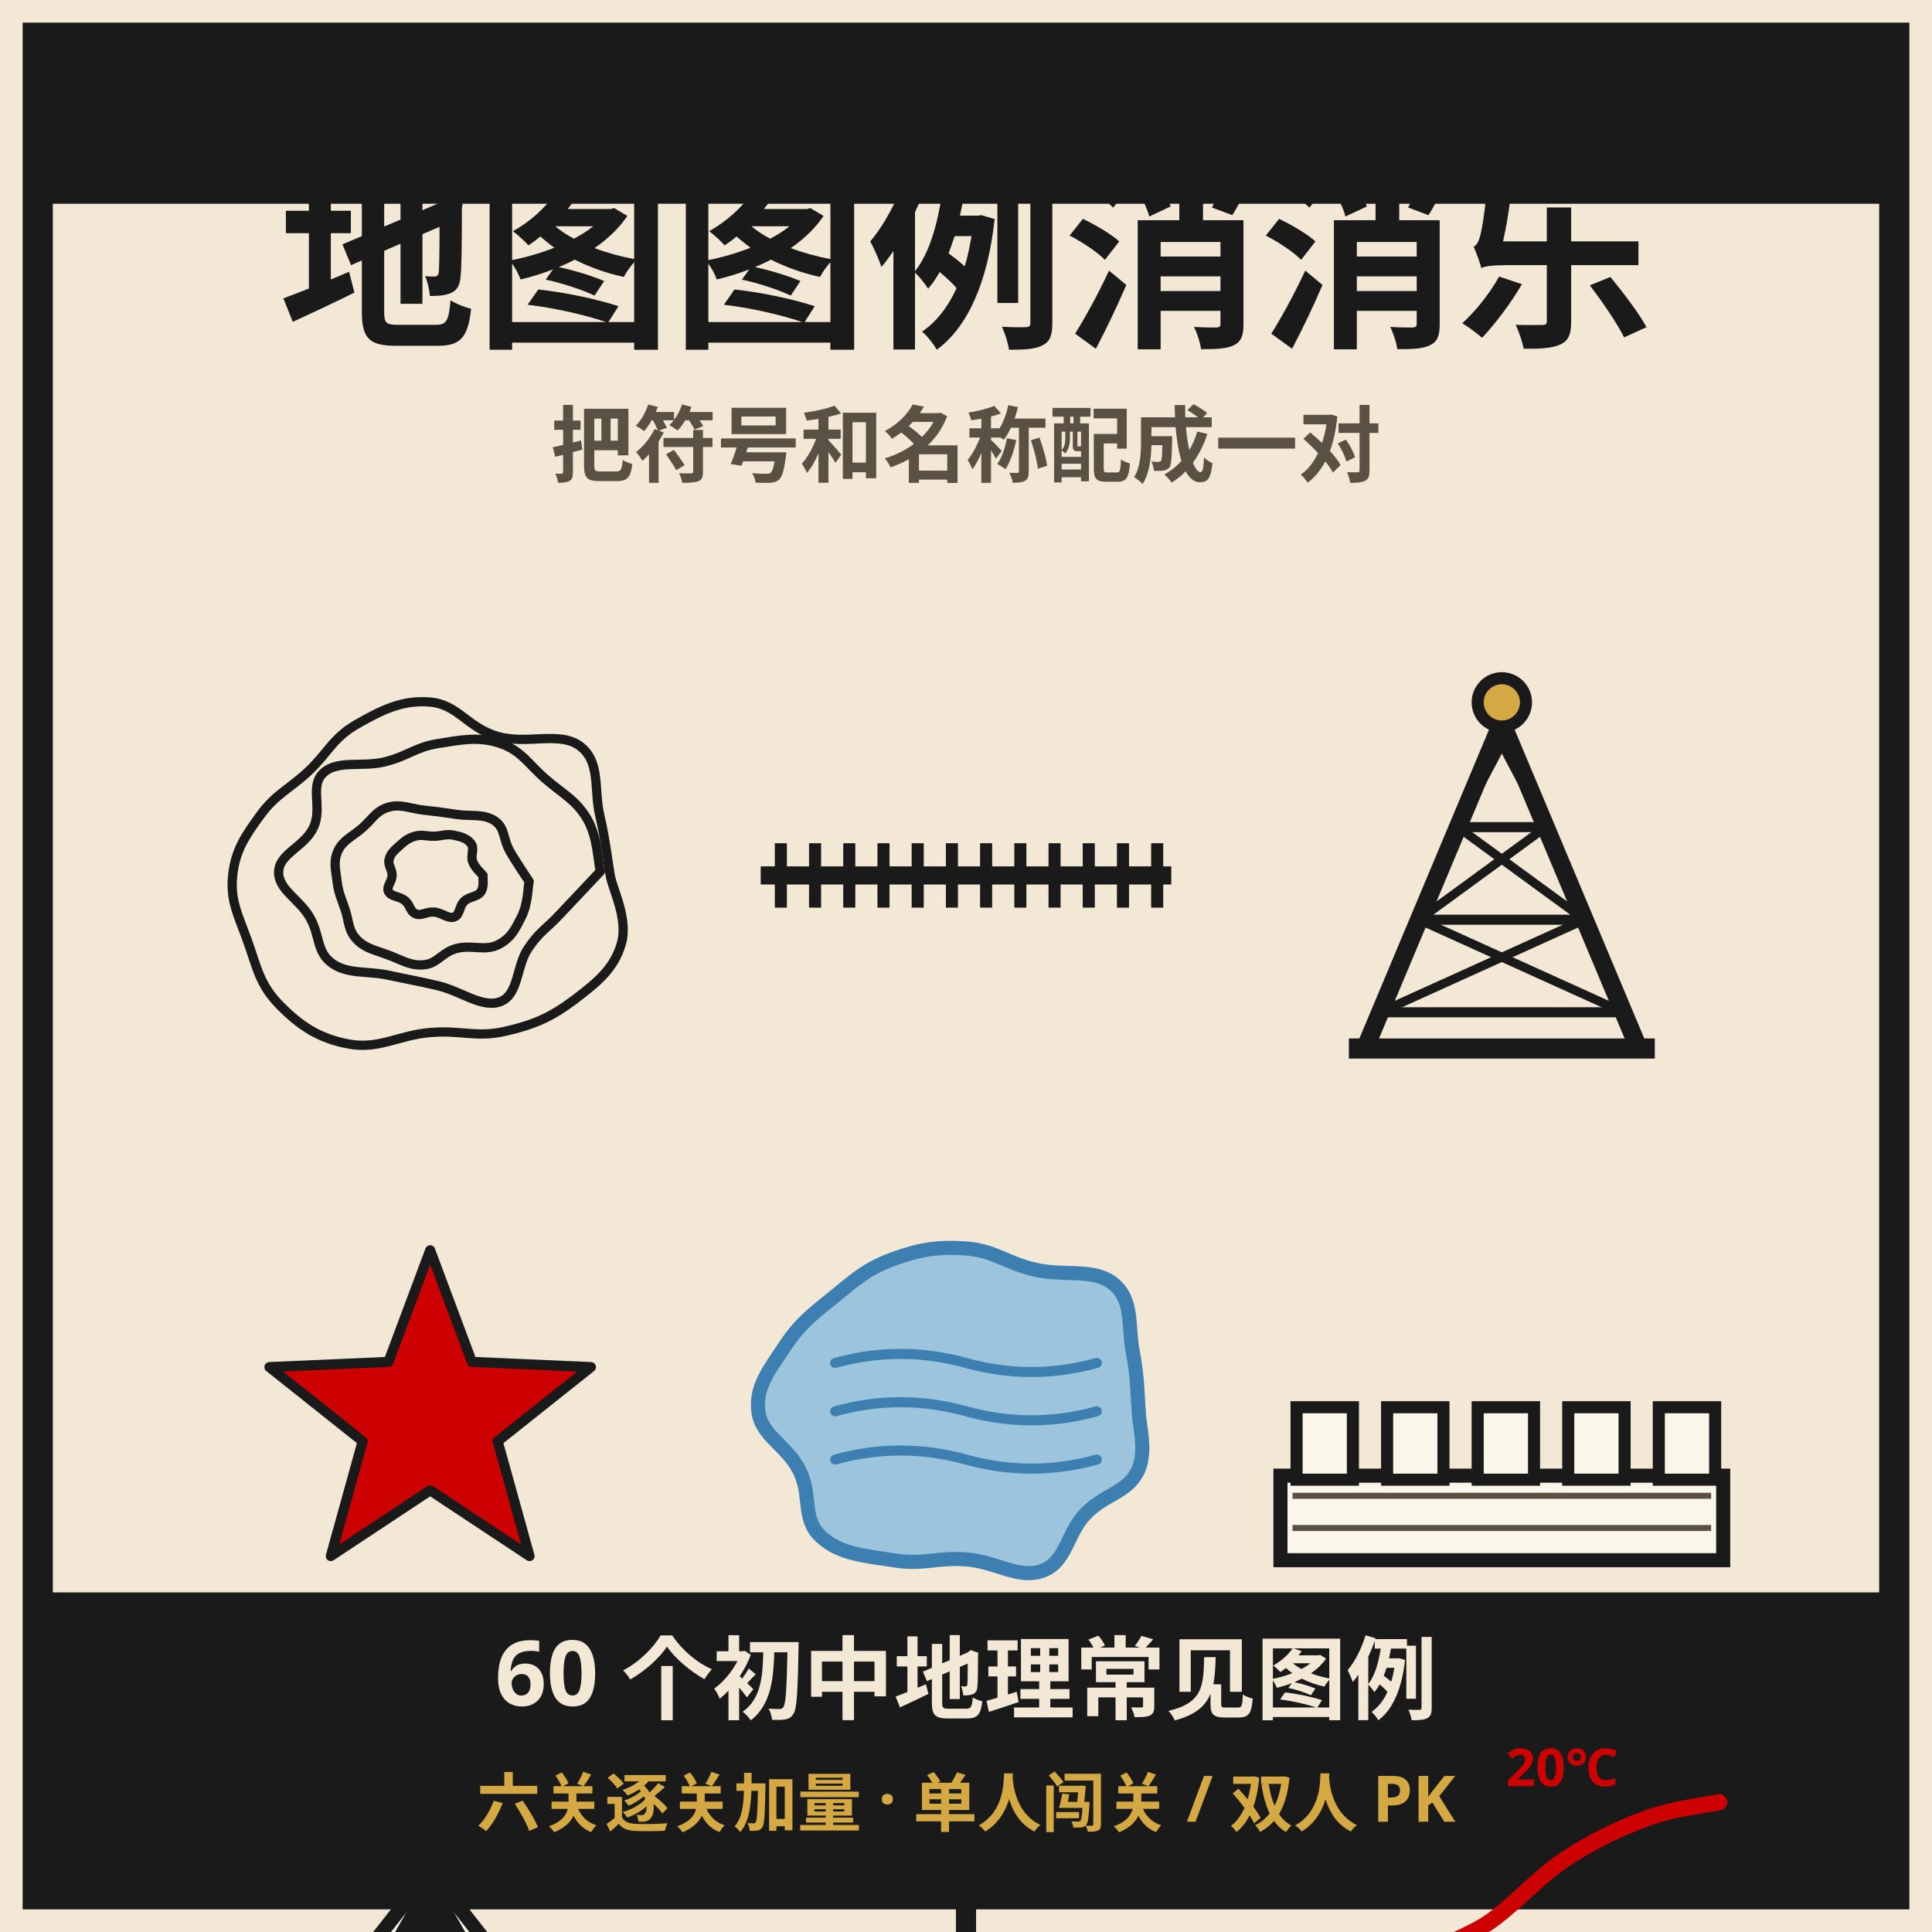
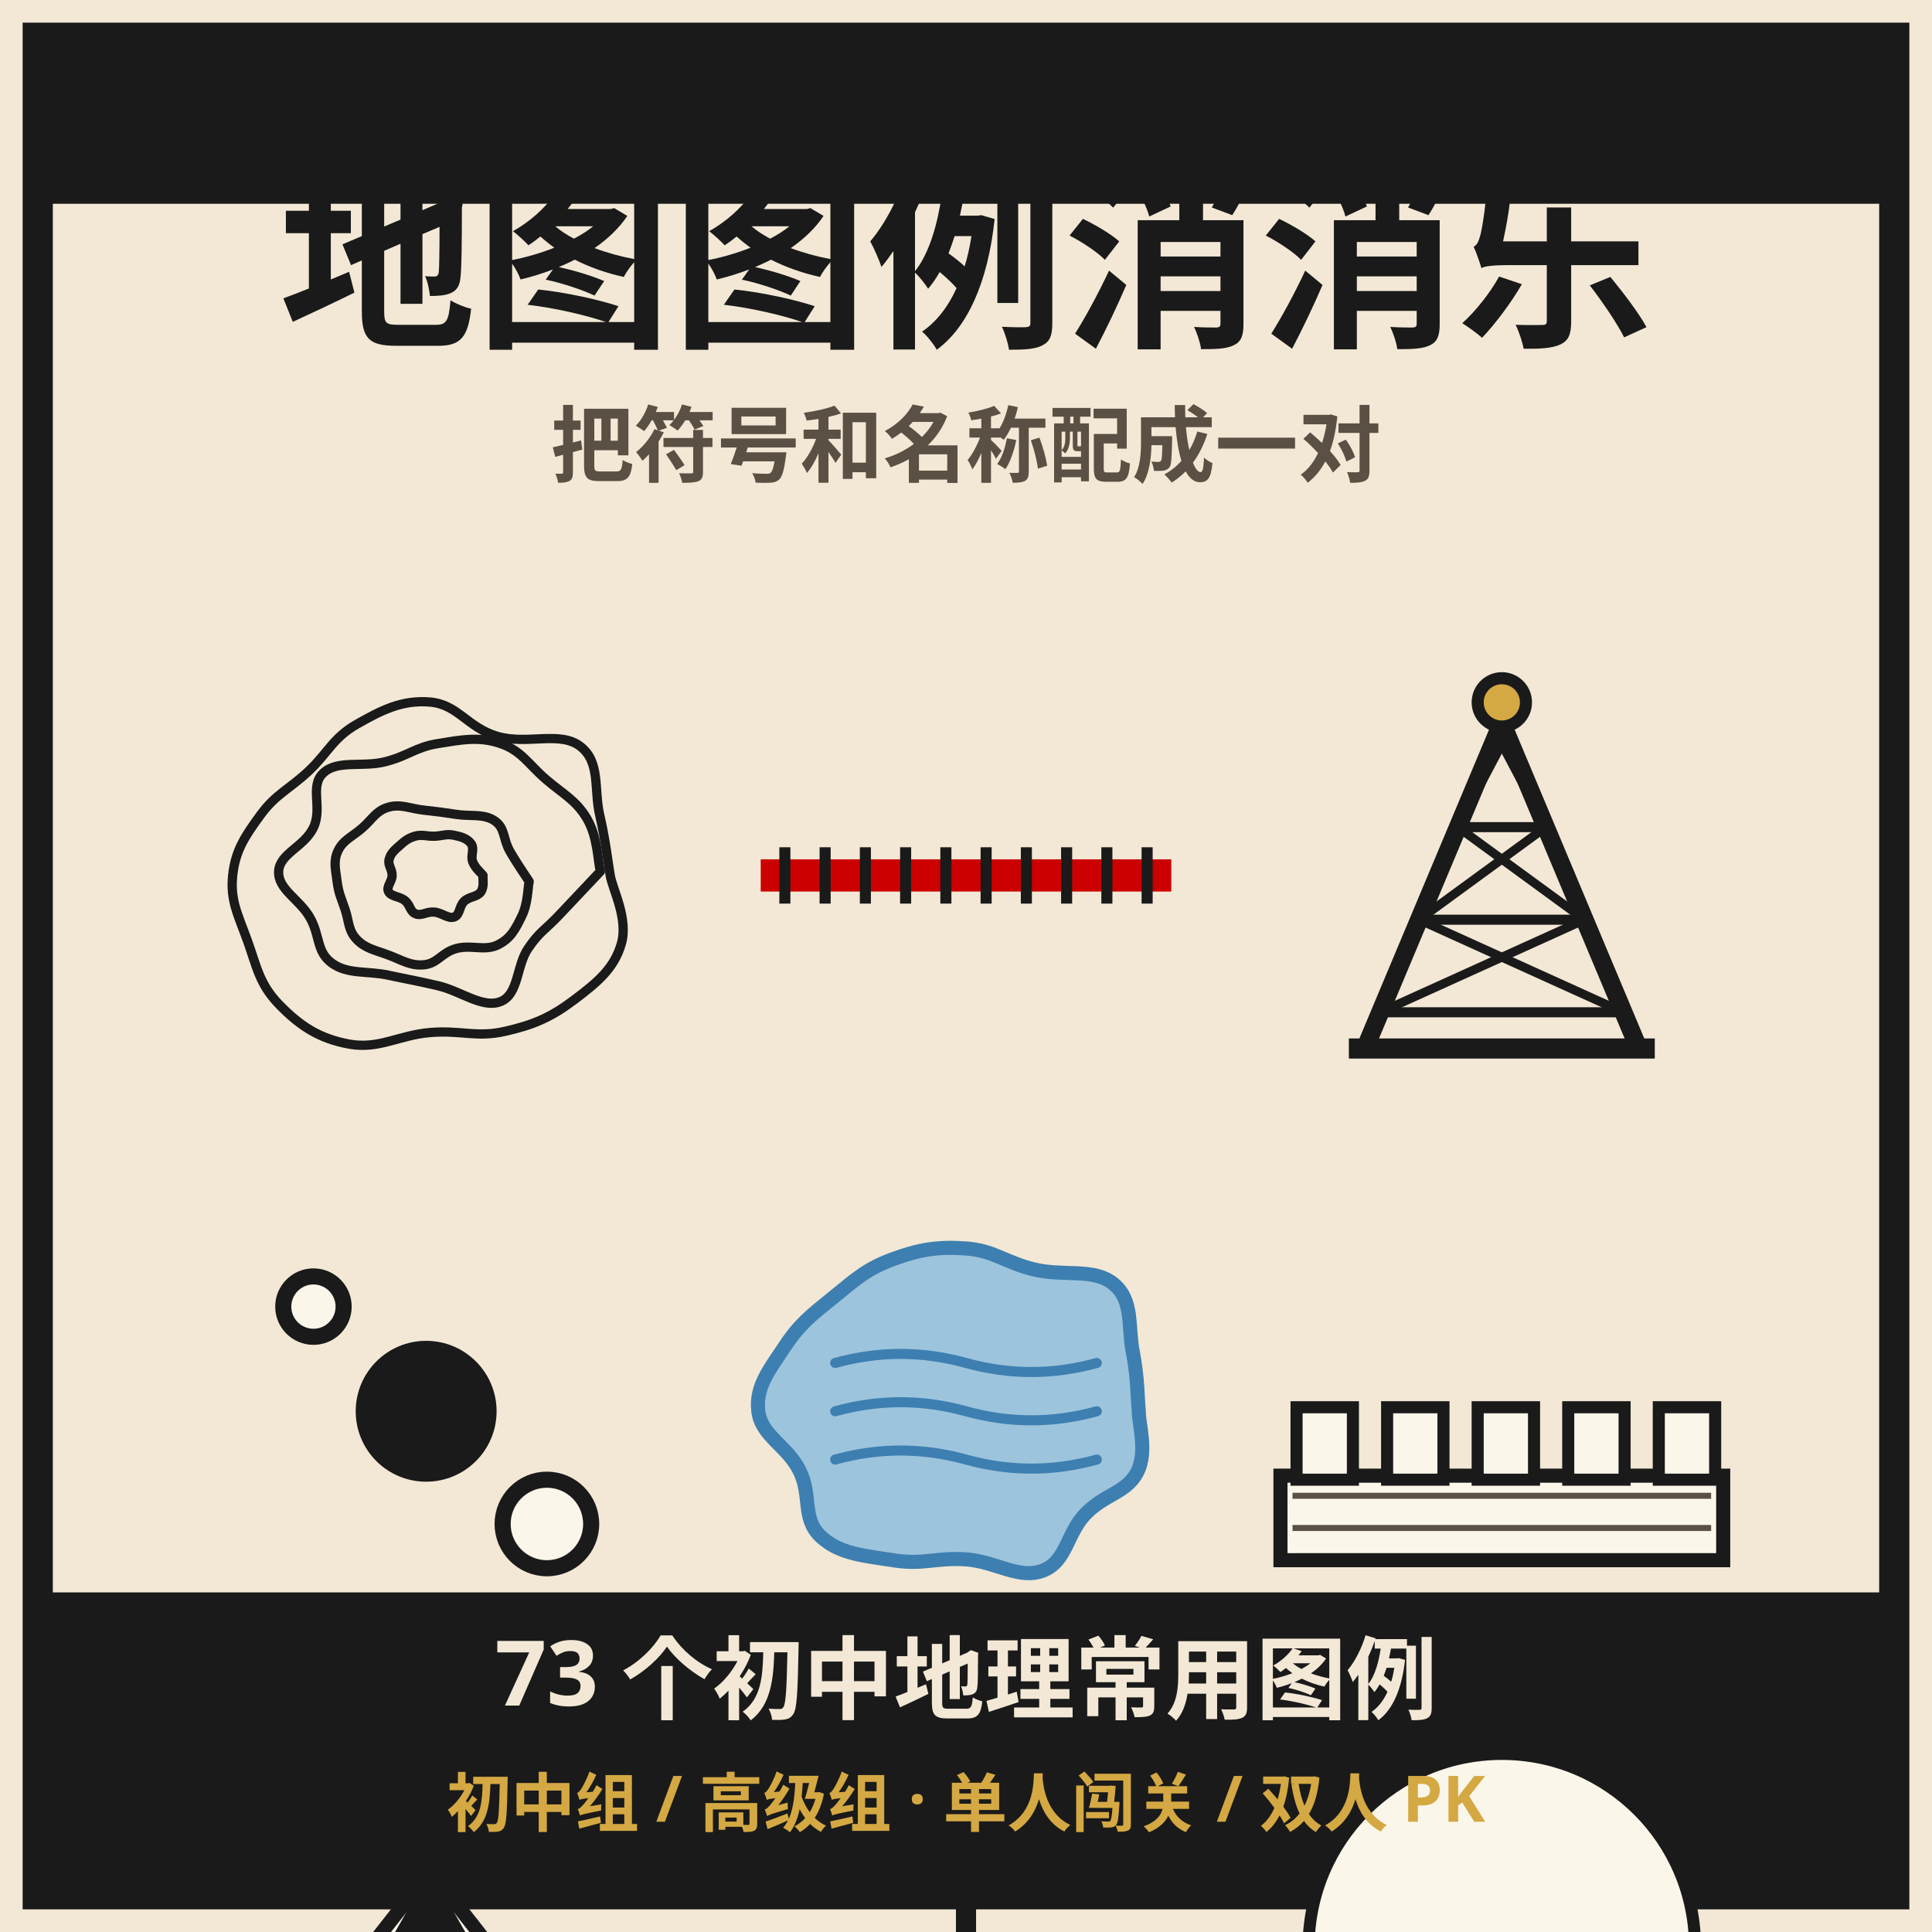
<svg xmlns="http://www.w3.org/2000/svg" viewBox="0 0 512 512" width="512" height="512" font-family="'Arial Black','Franklin Gothic Heavy','Microsoft YaHei','PingFang SC',sans-serif">
  <rect x="0" y="0" width="512" height="512" fill="#f2e8d5" />
  <rect x="0" y="0" width="512" height="512" fill="#f2e8d5" />
  <rect x="10" y="10" width="492" height="492" fill="none" stroke="#1a1a1a" stroke-width="8" />
  <rect x="10" y="10" width="492" height="44" fill="#1a1a1a" />
  <rect x="10" y="422" width="492" height="80" fill="#1a1a1a" />
  <text x="256" y="88" font-size="52" text-anchor="middle" font-weight="800" fill="#1a1a1a">地图图例消消乐</text>
  <text x="256" y="126" font-size="22" text-anchor="middle" font-weight="800" fill="#5a5044">把符号和名称配成一对</text>
  <g transform="translate(50 168) scale(0.533333)">
    <path d="M209.463 120C210.572 126.769 218.554 141.507 215.007 153.844C211.461 166.181 203.27 172.967 191.729 181.687C180.187 190.406 171.645 194.167 157.299 197.441C142.953 200.716 135.531 196.788 120 198.057C104.469 199.327 94.612 206.527 79.644 203.789C64.675 201.05 55.252 194.651 45.157 184.365C35.062 174.079 33.824 165.23 29.167 152.357C24.509 139.484 20.569 132.479 21.87 120C23.172 107.521 28.116 100.34 35.673 89.961C43.23 79.581 50.038 77.146 59.655 68.103C69.271 59.06 71.685 51.597 83.754 44.746C95.823 37.895 106.09 32.628 120 33.849C133.91 35.071 138.385 46.455 153.303 50.856C168.221 55.256 184.402 48.026 194.589 55.853C204.776 63.681 201.263 77.163 204.237 89.993C207.212 102.822 208.418 113.999 209.463 120" fill="none" stroke="#1a1a1a" stroke-width="4.6" stroke-linejoin="round" stroke-linecap="round" />
    <path d="M204.578 118C200.522 122.296 191.494 131.808 184.299 139.48C177.105 147.152 174.441 147.732 168.606 156.361C162.771 164.99 164.046 178.928 155.125 182.623C146.204 186.318 135.192 177.449 124 174.837C112.808 172.225 109.748 171.829 99.165 169.563C88.582 167.298 78.887 169.272 71.084 163.508C63.281 157.744 65.425 149.846 60.15 140.745C54.875 131.643 44.314 126.958 44.708 118C45.102 109.042 57.66 105.76 62.12 95.957C66.58 86.154 59.882 75.481 67.006 68.985C74.13 62.49 86.341 66.385 97.74 63.479C109.139 60.572 112.618 56.274 124 54.452C135.382 52.629 143.976 50.836 154.649 54.367C165.321 57.898 168.724 64.642 177.364 72.107C186.004 79.572 192.407 82.514 197.85 91.693C203.293 100.872 203.232 112.739 204.578 118" fill="none" stroke="#1a1a1a" stroke-width="4.6" stroke-linejoin="round" stroke-linecap="round" />
    <path d="M169.192 123C168.451 126.454 168.6 133.973 165.487 140.272C162.374 146.572 160.115 151.292 153.625 154.497C147.135 157.703 140.364 154.322 133.039 156.3C125.714 158.278 123.734 163.727 117 164.387C110.266 165.048 106.069 162.119 99.371 159.603C92.672 157.086 87.83 156.329 83.506 151.805C79.182 147.281 79.7 142.742 77.751 136.981C75.803 131.22 74.473 128.845 73.764 123C73.054 117.155 71.721 113.056 74.203 107.755C76.686 102.453 81.172 100.824 86.176 96.492C91.181 92.159 93.059 87.877 99.224 86.093C105.389 84.31 110.235 86.857 117 87.574C123.765 88.291 126.039 88.622 133.049 89.679C140.059 90.735 146.752 89.224 152.049 92.858C157.346 96.492 156.105 101.82 159.533 107.849C162.962 113.877 167.26 119.97 169.192 123" fill="none" stroke="#1a1a1a" stroke-width="4.6" stroke-linejoin="round" stroke-linecap="round" />
    <path d="M146.27 120C146.041 121.648 146.996 125.672 145.127 128.238C143.257 130.805 139.558 130.352 136.921 132.832C134.284 135.313 134.926 139.567 131.942 140.642C128.958 141.717 125.827 138.518 122 138.207C118.173 137.896 115.715 140.227 112.807 139.086C109.9 137.945 110.159 134.704 107.463 132.502C104.767 130.3 100.602 130.577 99.327 128.077C98.051 125.576 101.029 123.211 101.085 120C101.142 116.789 98.869 114.985 99.609 112.024C100.35 109.063 102.191 107.51 104.787 105.197C107.383 102.885 109.147 101.397 112.59 100.462C116.032 99.527 118.19 100.616 122 100.521C125.81 100.427 127.973 99.244 131.639 99.988C135.304 100.731 138.429 101.599 140.327 104.239C142.224 106.879 139.937 110.035 141.125 113.187C142.314 116.339 145.241 118.637 146.27 120" fill="none" stroke="#1a1a1a" stroke-width="4.6" stroke-linejoin="round" stroke-linecap="round" />
  </g>
  <g transform="translate(192 168) scale(0.533333)">
-     <line x1="18" y1="120" x2="222" y2="120" stroke="#1a1a1a" stroke-width="9" stroke-linecap="butt" />
-     <line x1="28" y1="104" x2="28" y2="136" stroke="#1a1a1a" stroke-width="6" stroke-linecap="butt" />
-     <line x1="45" y1="104" x2="45" y2="136" stroke="#1a1a1a" stroke-width="6" stroke-linecap="butt" />
-     <line x1="62" y1="104" x2="62" y2="136" stroke="#1a1a1a" stroke-width="6" stroke-linecap="butt" />
-     <line x1="79" y1="104" x2="79" y2="136" stroke="#1a1a1a" stroke-width="6" stroke-linecap="butt" />
-     <line x1="96" y1="104" x2="96" y2="136" stroke="#1a1a1a" stroke-width="6" stroke-linecap="butt" />
-     <line x1="113" y1="104" x2="113" y2="136" stroke="#1a1a1a" stroke-width="6" stroke-linecap="butt" />
-     <line x1="130" y1="104" x2="130" y2="136" stroke="#1a1a1a" stroke-width="6" stroke-linecap="butt" />
-     <line x1="147" y1="104" x2="147" y2="136" stroke="#1a1a1a" stroke-width="6" stroke-linecap="butt" />
-     <line x1="164" y1="104" x2="164" y2="136" stroke="#1a1a1a" stroke-width="6" stroke-linecap="butt" />
-     <line x1="181" y1="104" x2="181" y2="136" stroke="#1a1a1a" stroke-width="6" stroke-linecap="butt" />
-     <line x1="198" y1="104" x2="198" y2="136" stroke="#1a1a1a" stroke-width="6" stroke-linecap="butt" />
-     <line x1="215" y1="104" x2="215" y2="136" stroke="#1a1a1a" stroke-width="6" stroke-linecap="butt" />
+     <line x1="18" y1="120" x2="222" y2="120" stroke="#cc0000" stroke-width="16" stroke-linecap="butt" />
+     <line x1="30" y1="106" x2="30" y2="134" stroke="#1a1a1a" stroke-width="5.5" stroke-linecap="butt" />
+     <line x1="50" y1="106" x2="50" y2="134" stroke="#1a1a1a" stroke-width="5.5" stroke-linecap="butt" />
+     <line x1="70" y1="106" x2="70" y2="134" stroke="#1a1a1a" stroke-width="5.5" stroke-linecap="butt" />
+     <line x1="90" y1="106" x2="90" y2="134" stroke="#1a1a1a" stroke-width="5.5" stroke-linecap="butt" />
+     <line x1="110" y1="106" x2="110" y2="134" stroke="#1a1a1a" stroke-width="5.5" stroke-linecap="butt" />
+     <line x1="130" y1="106" x2="130" y2="134" stroke="#1a1a1a" stroke-width="5.5" stroke-linecap="butt" />
+     <line x1="150" y1="106" x2="150" y2="134" stroke="#1a1a1a" stroke-width="5.5" stroke-linecap="butt" />
+     <line x1="170" y1="106" x2="170" y2="134" stroke="#1a1a1a" stroke-width="5.5" stroke-linecap="butt" />
+     <line x1="190" y1="106" x2="190" y2="134" stroke="#1a1a1a" stroke-width="5.5" stroke-linecap="butt" />
+     <line x1="210" y1="106" x2="210" y2="134" stroke="#1a1a1a" stroke-width="5.5" stroke-linecap="butt" />
  </g>
  <g transform="translate(334 168) scale(0.533333)">
    <path d="M 52 206 L 120 44 L 188 206" fill="none" stroke="#1a1a1a" stroke-width="9" stroke-linejoin="round" stroke-linecap="round" />
    <line x1="59.556" y1="188" x2="180.444" y2="188" stroke="#1a1a1a" stroke-width="5" stroke-linecap="butt" />
    <line x1="78.864" y1="142" x2="161.136" y2="142" stroke="#1a1a1a" stroke-width="5" stroke-linecap="butt" />
    <line x1="98.173" y1="96" x2="141.827" y2="96" stroke="#1a1a1a" stroke-width="5" stroke-linecap="butt" />
    <line x1="117.481" y1="50" x2="122.519" y2="50" stroke="#1a1a1a" stroke-width="5" stroke-linecap="butt" />
    <line x1="59.556" y1="188" x2="161.136" y2="142" stroke="#1a1a1a" stroke-width="4.4" stroke-linecap="round" />
    <line x1="180.444" y1="188" x2="78.864" y2="142" stroke="#1a1a1a" stroke-width="4.4" stroke-linecap="round" />
    <line x1="78.864" y1="142" x2="141.827" y2="96" stroke="#1a1a1a" stroke-width="4.4" stroke-linecap="round" />
    <line x1="161.136" y1="142" x2="98.173" y2="96" stroke="#1a1a1a" stroke-width="4.4" stroke-linecap="round" />
    <line x1="98.173" y1="96" x2="122.519" y2="50" stroke="#1a1a1a" stroke-width="4.4" stroke-linecap="round" />
    <line x1="141.827" y1="96" x2="117.481" y2="50" stroke="#1a1a1a" stroke-width="4.4" stroke-linecap="round" />
    <line x1="44" y1="206" x2="196" y2="206" stroke="#1a1a1a" stroke-width="10" stroke-linecap="butt" />
    <circle cx="120" cy="34" r="12" fill="#d4a843" stroke="#1a1a1a" stroke-width="6" />
  </g>
  <g transform="translate(50 310) scale(0.533333)">
-     <path d="M 120 40 L 140.737 95.458 L 199.889 98.043 L 153.553 134.902 L 169.374 191.957 L 120 159.28 L 70.626 191.957 L 86.447 134.902 L 40.111 98.043 L 99.263 95.458 Z" fill="#cc0000" stroke="#1a1a1a" stroke-width="5" stroke-linejoin="round" stroke-linecap="round" />
+     <circle cx="62" cy="68" r="15" fill="#fbf6ea" stroke="#1a1a1a" stroke-width="8" />
+     <circle cx="118" cy="120" r="32" fill="#1a1a1a" stroke="#1a1a1a" stroke-width="6" />
+     <circle cx="178" cy="176" r="22" fill="#fbf6ea" stroke="#1a1a1a" stroke-width="8" />
  </g>
  <g transform="translate(192 310) scale(0.533333)">
    <path d="M205.865 120C205.701 126.059 210.352 140.09 205.046 150.295C199.74 160.501 188.716 161.247 179.336 171.029C169.956 180.81 170.014 194.689 158.147 199.202C146.28 203.715 134.767 194.617 120 193.595C105.233 192.572 98.767 196.381 84.314 194.092C69.861 191.803 57.143 191.072 47.735 182.148C38.326 173.224 43.456 161.9 37.271 149.47C31.086 137.04 18.285 132.314 16.809 120C15.332 107.686 22.423 99.229 29.888 87.9C37.352 76.571 43.387 72.043 54.132 63.354C64.877 54.664 70.439 49.301 83.613 44.452C96.787 39.604 105.937 38.088 120 39.11C134.063 40.131 139.236 46.015 153.927 49.559C168.618 53.103 183.666 48.645 193.455 56.828C203.244 65.012 200.391 77.844 202.873 90.479C205.355 103.113 205.267 114.096 205.865 120" fill="#9dc4dd" stroke="#3d7fb0" stroke-width="7" stroke-linejoin="round" stroke-linecap="round" />
    <path d="M55 96 q32.5 -9 65 0 q32.5 9 65 0" fill="none" stroke="#3d7fb0" stroke-width="5" stroke-linejoin="round" stroke-linecap="round" />
    <path d="M55 120 q32.5 -9 65 0 q32.5 9 65 0" fill="none" stroke="#3d7fb0" stroke-width="5" stroke-linejoin="round" stroke-linecap="round" />
    <path d="M55 144 q32.5 -9 65 0 q32.5 9 65 0" fill="none" stroke="#3d7fb0" stroke-width="5" stroke-linejoin="round" stroke-linecap="round" />
  </g>
  <g transform="translate(334 310) scale(0.533333)">
    <rect x="10" y="152" width="220" height="42" fill="#fbf6ea" stroke="#1a1a1a" stroke-width="7" />
    <rect x="18" y="118" width="28" height="36" fill="#fbf6ea" stroke="#1a1a1a" stroke-width="6" />
    <rect x="63" y="118" width="28" height="36" fill="#fbf6ea" stroke="#1a1a1a" stroke-width="6" />
    <rect x="108" y="118" width="28" height="36" fill="#fbf6ea" stroke="#1a1a1a" stroke-width="6" />
    <rect x="153" y="118" width="28" height="36" fill="#fbf6ea" stroke="#1a1a1a" stroke-width="6" />
    <rect x="198" y="118" width="28" height="36" fill="#fbf6ea" stroke="#1a1a1a" stroke-width="6" />
    <line x1="16" y1="162" x2="224" y2="162" stroke="#5a5044" stroke-width="3" stroke-linecap="butt" />
    <line x1="16" y1="178" x2="224" y2="178" stroke="#5a5044" stroke-width="3" stroke-linecap="butt" />
  </g>
  <g transform="translate(50 452) scale(0.533333)">
    <path d="M 26 202 L 120 82 L 214 202 Z" fill="#fbf6ea" stroke="#1a1a1a" stroke-width="7" stroke-linejoin="round" stroke-linecap="round" />
    <path d="M 120 82 L 144 124 L 96 124 Z" fill="#1a1a1a" />
  </g>
  <g transform="translate(192 452) scale(0.533333)">
    <circle cx="120" cy="46" r="13" fill="none" stroke="#1a1a1a" stroke-width="7" />
    <line x1="120" y1="60" x2="120" y2="196" stroke="#1a1a1a" stroke-width="10" stroke-linecap="butt" />
    <line x1="84" y1="92" x2="156" y2="92" stroke="#1a1a1a" stroke-width="9" stroke-linecap="butt" />
    <path d="M46 148 C 54 194, 100 210, 120 210 C 140 210, 186 194, 194 148" fill="none" stroke="#1a1a1a" stroke-width="10" stroke-linejoin="round" stroke-linecap="round" />
    <path d="M 46 148 L 30 130 L 68 132 Z" fill="#1a1a1a" />
    <path d="M 194 148 L 210 130 L 172 132 Z" fill="#1a1a1a" />
  </g>
  <g transform="translate(334 452) scale(0.533333)">
-     <path d="M16 190C24.28 189.64 50.84 198.44 62 188C73.16 177.56 68.28 146.76 78 132C87.72 117.24 102.68 116.08 116 106C129.32 95.92 138.32 85 152 76C165.68 67 178.32 61.04 192 56C205.68 50.96 221.52 49.44 228 48" fill="none" stroke="#cc0000" stroke-width="8" stroke-linejoin="round" stroke-linecap="round" />
-     <path d="M16 226C25.72 225.64 56.32 229.4 70 224C83.68 218.6 80.48 203.2 92 196C103.52 188.8 118.16 188.32 134 184C149.84 179.68 163.08 174.88 180 172C196.92 169.12 219.36 168.72 228 168" fill="none" stroke="#cc0000" stroke-width="8" stroke-linejoin="round" stroke-linecap="round" />
-     <text x="150" y="40" font-size="26" text-anchor="middle" font-weight="800" fill="#cc0000">20℃</text>
-     <text x="74" y="214" font-size="26" text-anchor="middle" font-weight="800" fill="#cc0000">10℃</text>
+     <circle cx="120" cy="120" r="96" fill="#fbf6ea" stroke="#1a1a1a" stroke-width="6" />
+     <line x1="24" y1="120" x2="102" y2="120" stroke="#cc0000" stroke-width="12" stroke-linecap="butt" />
+     <line x1="138" y1="120" x2="216" y2="120" stroke="#cc0000" stroke-width="12" stroke-linecap="butt" />
+     <text x="120" y="128" font-size="21" text-anchor="middle" font-weight="800" fill="#cc0000">0°</text>
  </g>
-   <text x="256" y="452" font-size="24" text-anchor="middle" font-weight="800" fill="#f2e8d5">60 个初中地理常见图例</text>
-   <text x="256" y="484" font-size="17" text-anchor="middle" font-weight="800" fill="#d4a843">六关逐关加量 · 单人闯关 / 双人 PK</text>
+   <text x="256" y="452" font-size="24" text-anchor="middle" font-weight="800" fill="#f2e8d5">73 个初中地理常用图例</text>
+   <text x="256" y="484" font-size="17" text-anchor="middle" font-weight="800" fill="#d4a843">初中组 / 高级组 · 单人闯关 / 双人 PK</text>
</svg>
